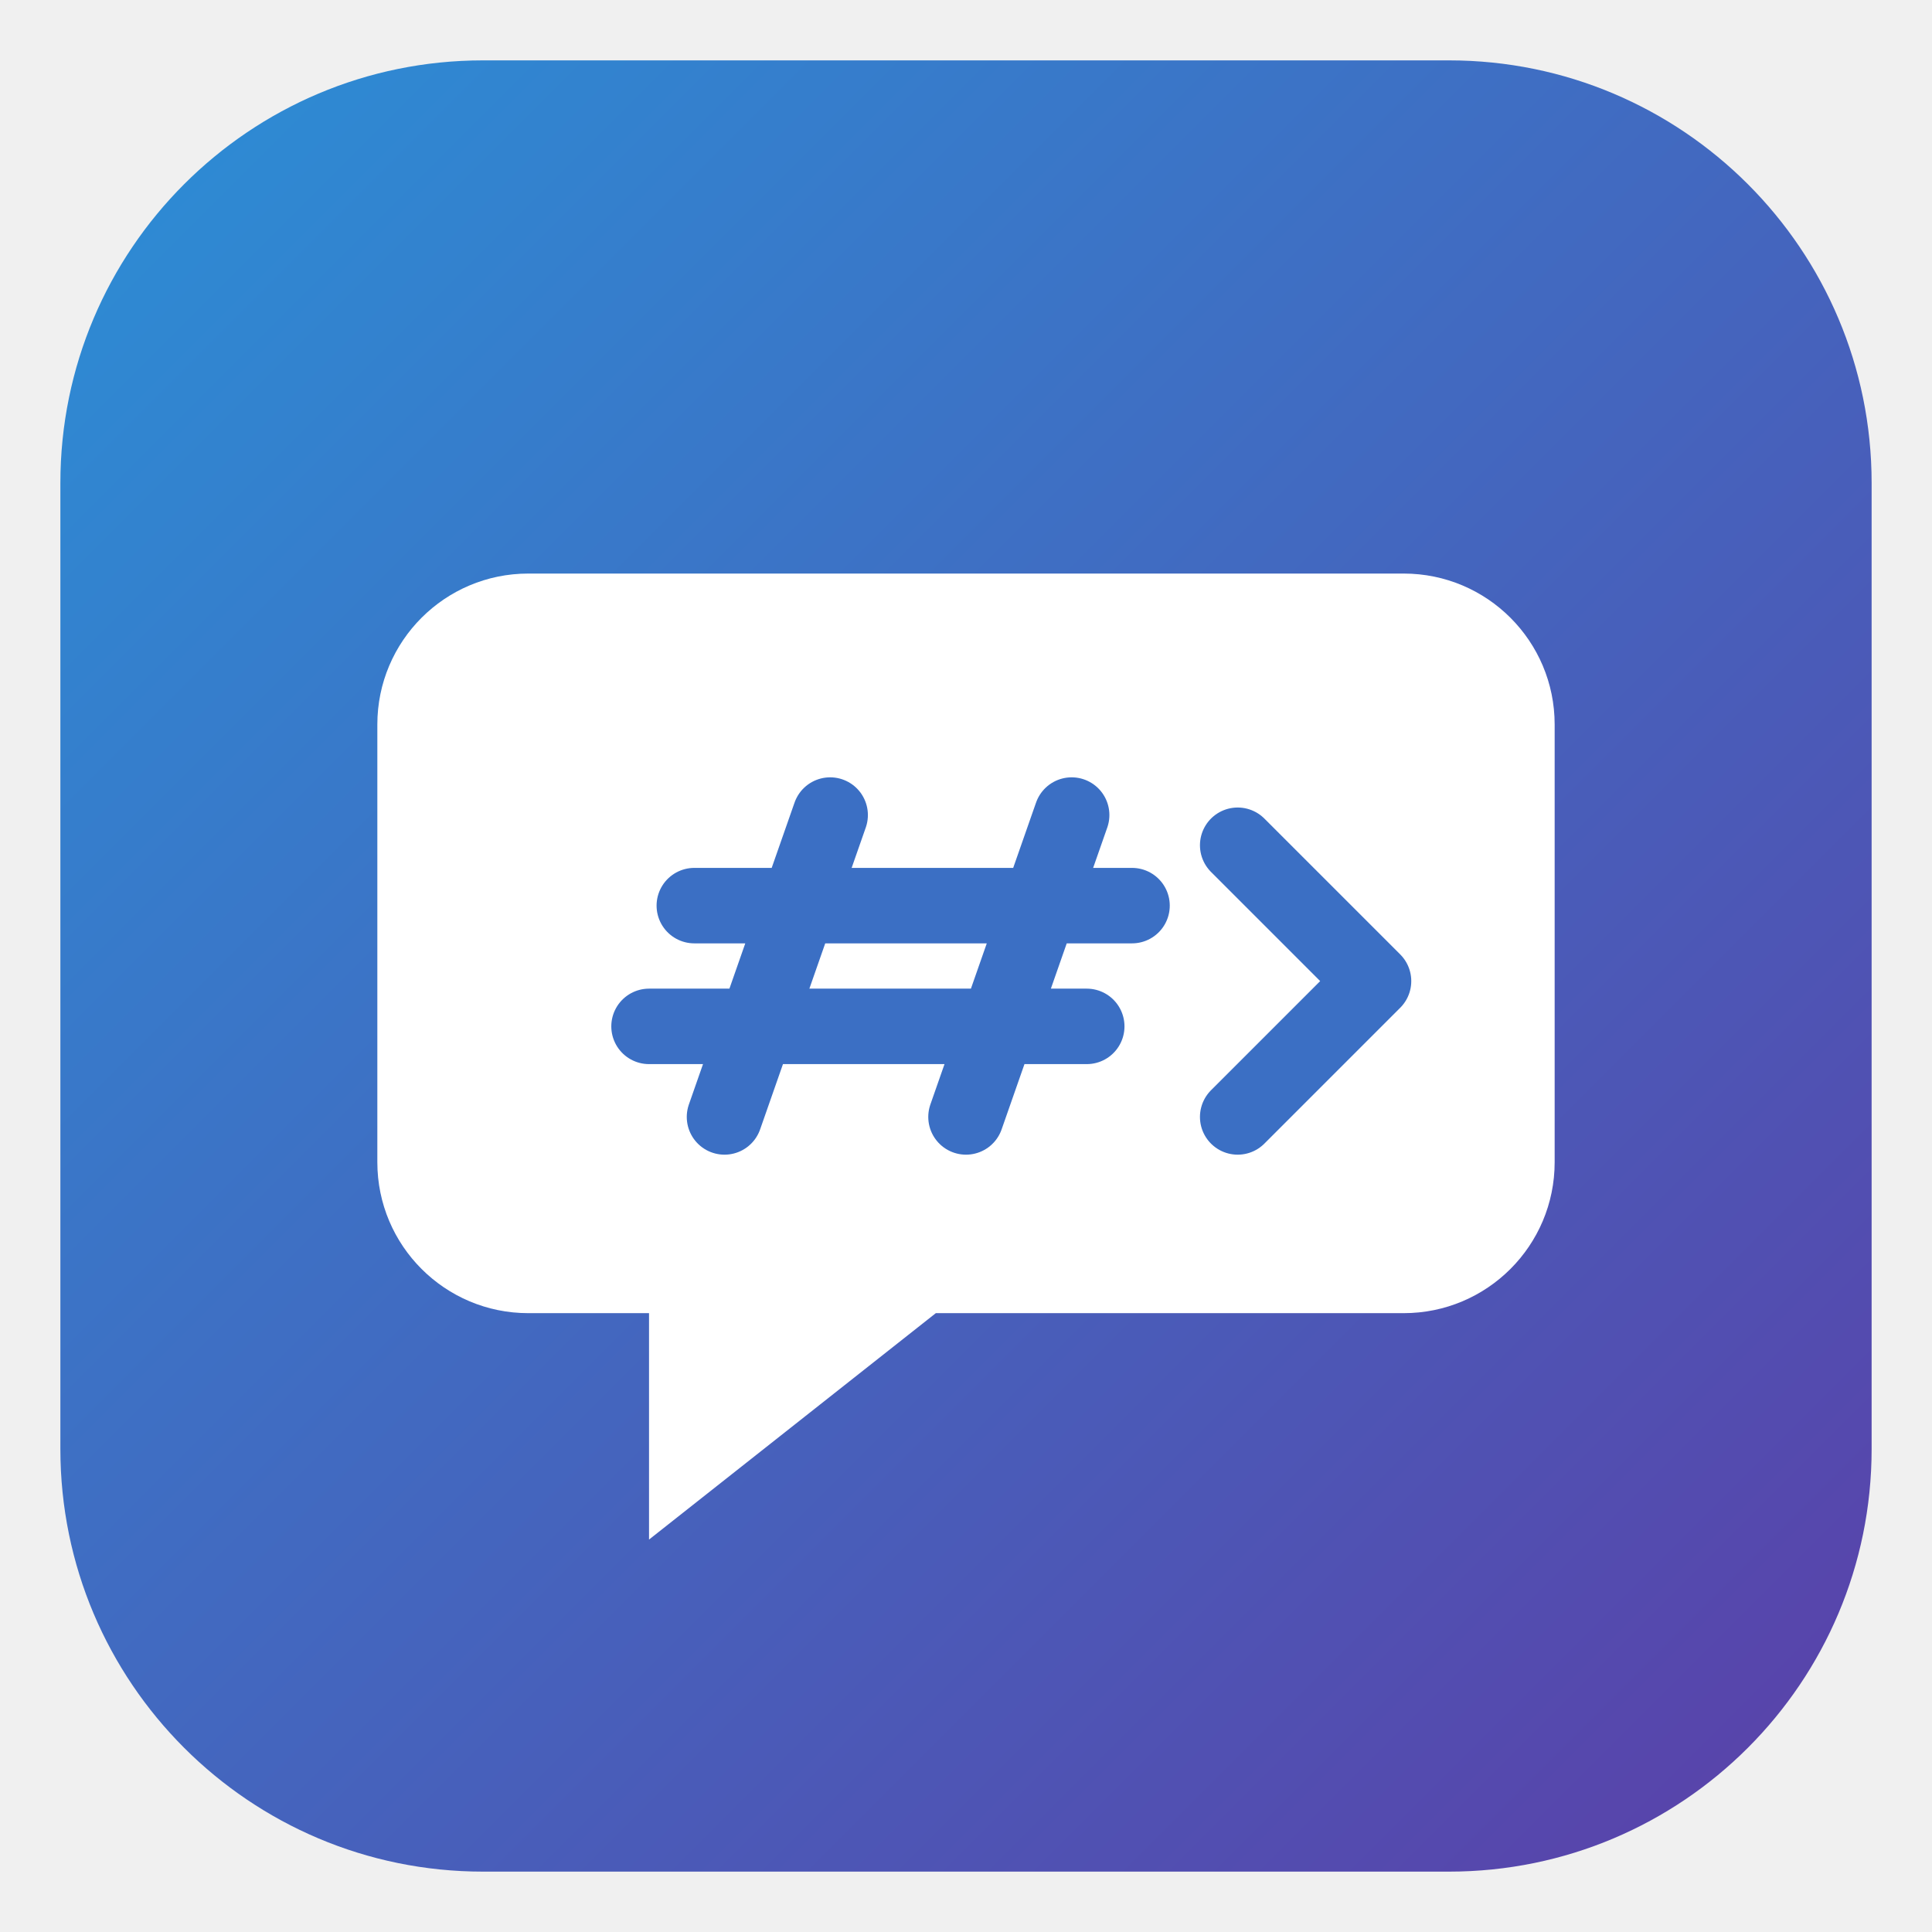
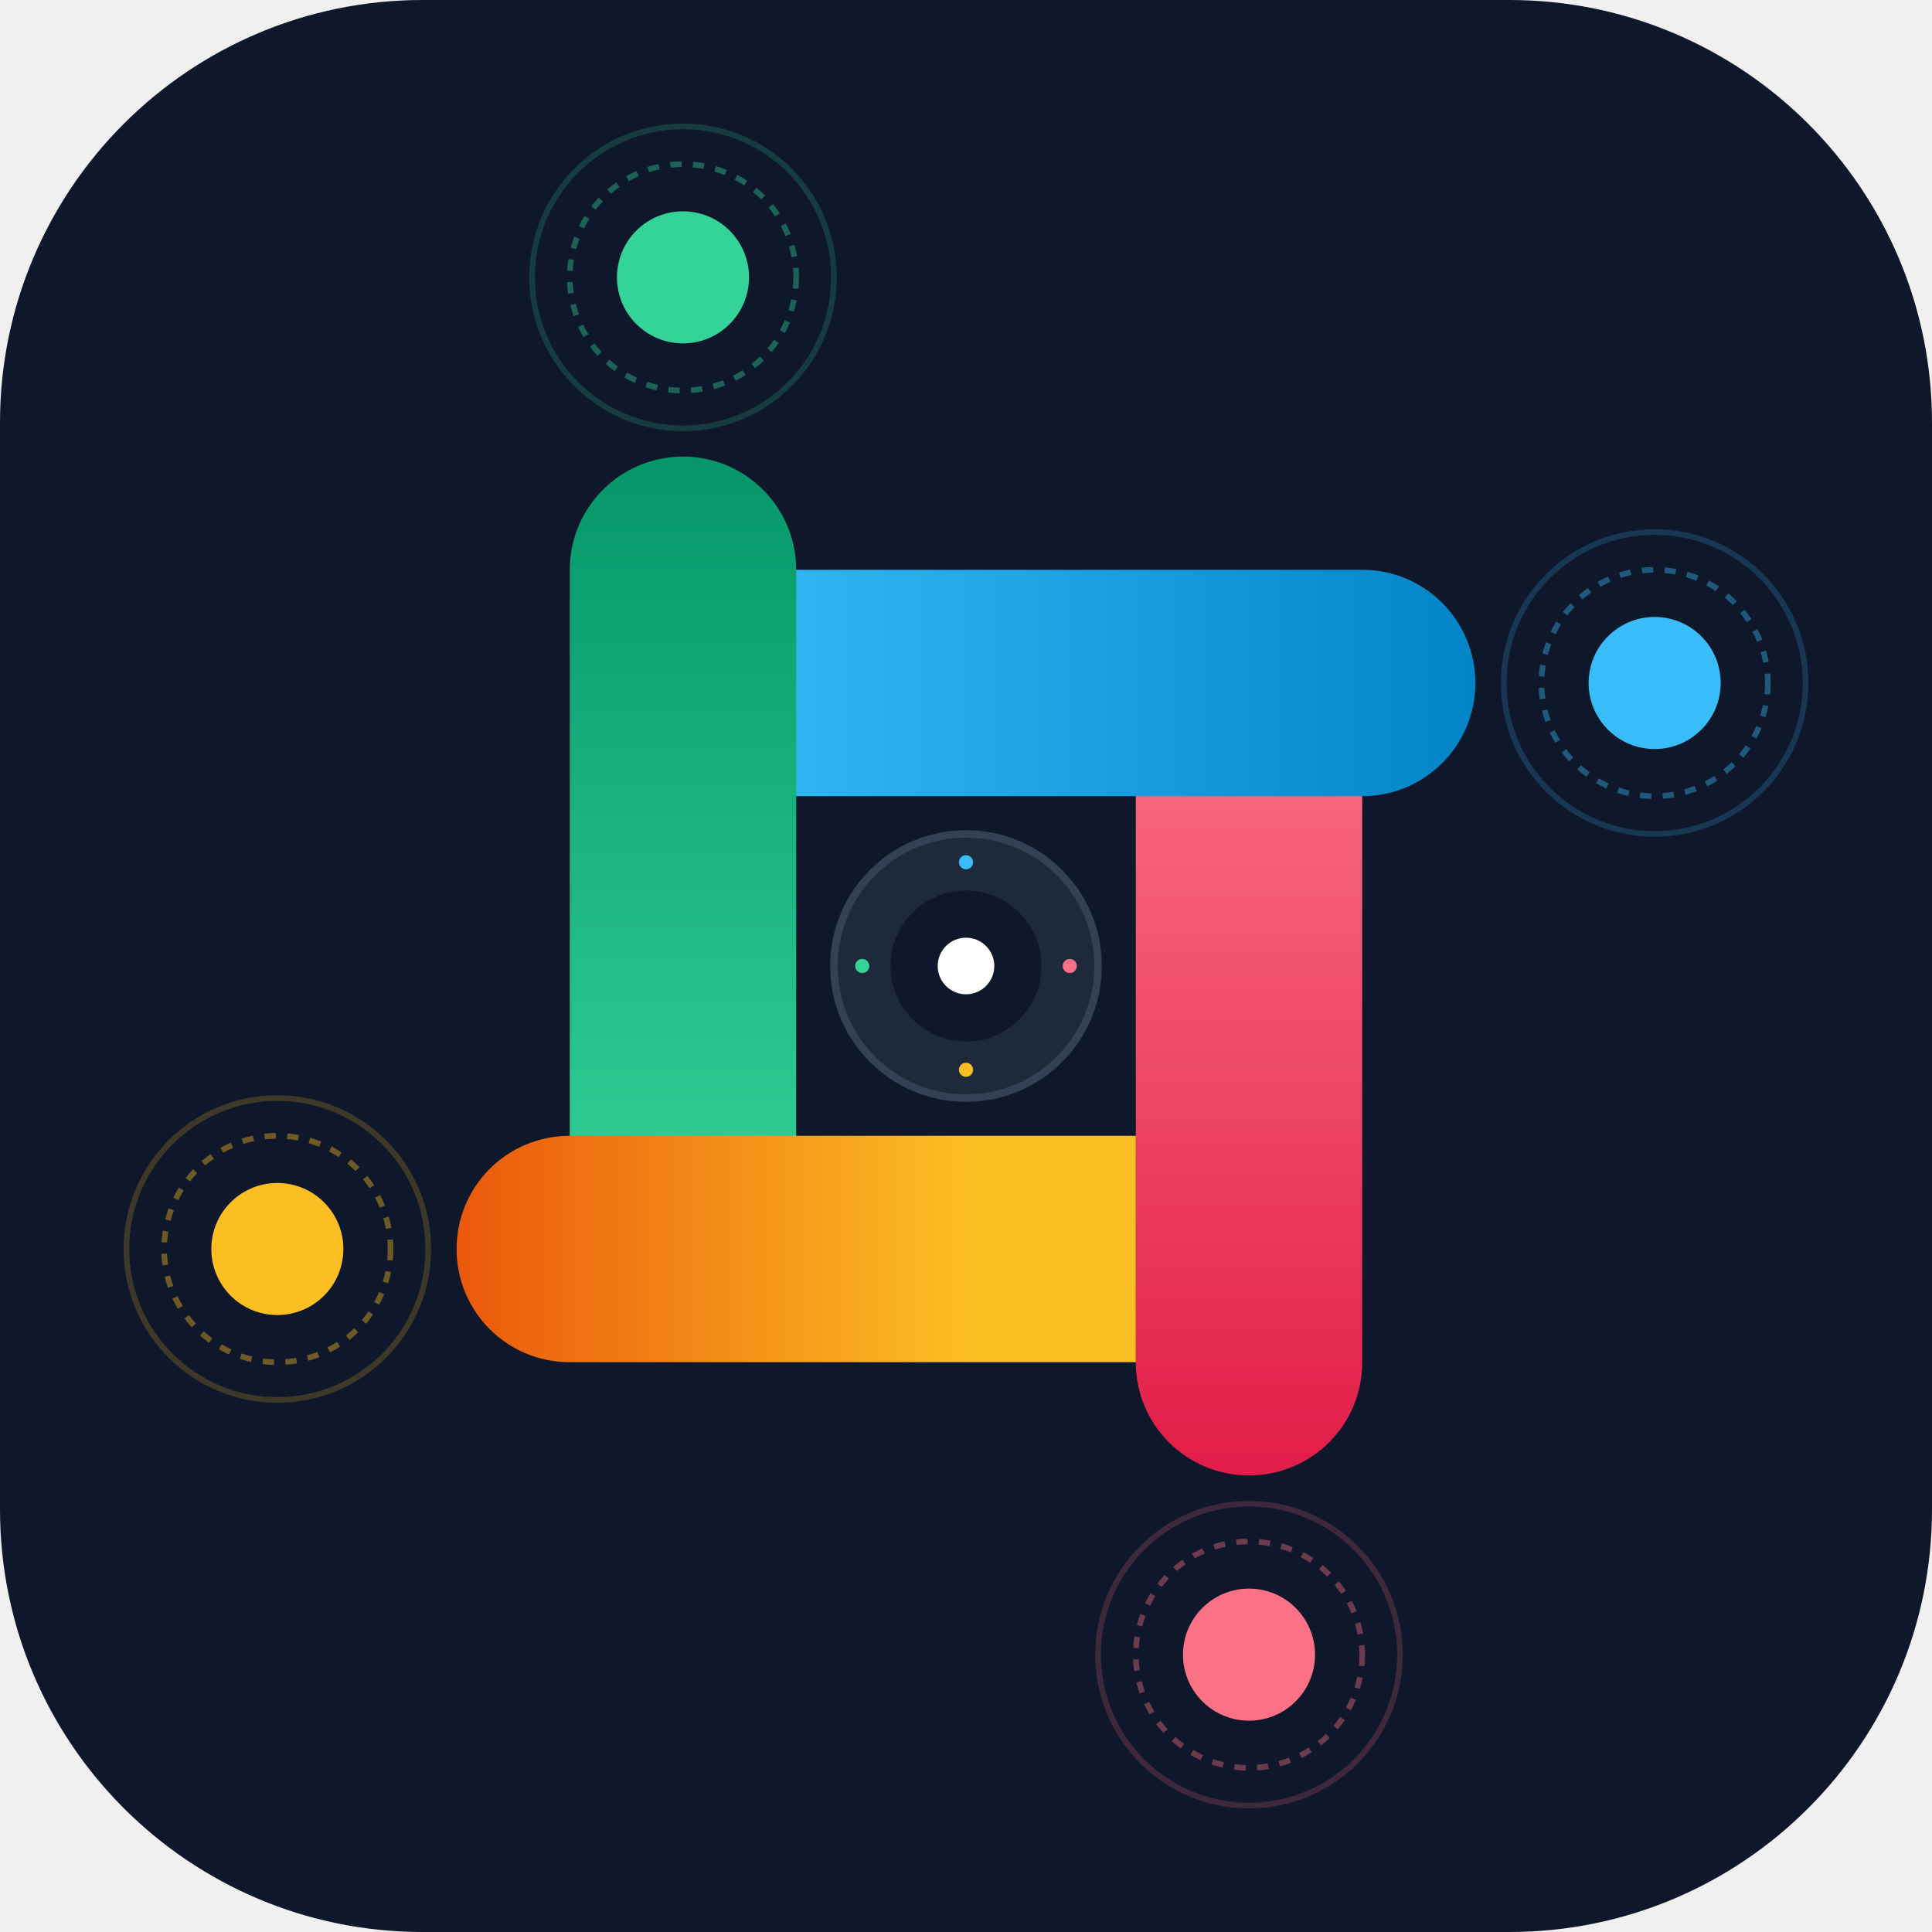
- <svg xmlns="http://www.w3.org/2000/svg" width="256" height="256" viewBox="0 0 256 256">
+ <svg xmlns="http://www.w3.org/2000/svg" viewBox="0 0 512 512" width="512" height="512" version="1.1">
  <defs>
-     <linearGradient id="bg" x1="0" y1="0" x2="1" y2="1">
-       <stop offset="0" stop-color="#2b8fd6" />
-       <stop offset="1" stop-color="#5b3fa8" />
+     <linearGradient id="flowEast" x1="104.766" y1="321.783" x2="194.566" y2="321.783" gradientTransform="matrix(2.338536,0,0,0.6681531,-64,-64)" gradientUnits="userSpaceOnUse">
+       <stop offset="0%" stop-color="#38BDF8" />
+       <stop offset="100%" stop-color="#0284C7" />
+     </linearGradient>
+     <linearGradient id="flowSouth" x1="546.282" y1="104.766" x2="546.282" y2="194.566" gradientTransform="matrix(0.6681531,0,0,2.338536,-64,-64)" gradientUnits="userSpaceOnUse">
+       <stop offset="0" stop-color="#FB7185" />
+       <stop offset="100%" stop-color="#E11D48" />
+     </linearGradient>
+     <linearGradient id="flowWest" x1="168.586" y1="505.759" x2="85.448" y2="505.759" gradientTransform="matrix(2.165064,0,0,0.7216878,-64,-64)" gradientUnits="userSpaceOnUse">
+       <stop offset="0.246" stop-color="#FBBF24" />
+       <stop offset="100%" stop-color="#EA580C" />
+     </linearGradient>
+     <linearGradient id="flowNorth" x1="321.783" y1="168.909" x2="321.783" y2="79.109" gradientTransform="matrix(0.6681531,0,0,2.338536,-64,-64)" gradientUnits="userSpaceOnUse">
+       <stop offset="0%" stop-color="#34D399" />
+       <stop offset="100%" stop-color="#059669" />
    </linearGradient>
  </defs>
-   <rect x="8" y="8" width="240" height="240" rx="56" fill="url(#bg)" />
-   <path d="M70 76h116a20 20 0 0 1 20 20v58a20 20 0 0 1-20 20h-62l-38 30v-30h-16a20 20 0 0 1-20-20V96a20 20 0 0 1 20-20z" fill="#ffffff" />
-   <path d="M110 108l-14 40M142 108l-14 40M92 120h58M86 136h58" stroke="#3b6fc4" stroke-width="10" stroke-linecap="round" fill="none" />
-   <path d="M164 112l18 18-18 18" stroke="#3b6fc4" stroke-width="10" stroke-linecap="round" stroke-linejoin="round" fill="none" />
+   <rect width="512" height="512" rx="112" fill="#0F172A" style="fill:#0f172a;fill-opacity:1" />
+   <circle cx="438.5" cy="181" r="40" fill="none" stroke="#38bdf8" stroke-width="1.5" stroke-opacity="0.2" />
+   <circle cx="438.5" cy="181" r="30" fill="none" stroke="#38bdf8" stroke-width="1.5" stroke-opacity="0.4" stroke-dasharray="3, 3" />
+   <circle cx="438.5" cy="181" r="17.5" fill="#38bdf8" style="stroke-width:1.25" />
+   <circle cx="331" cy="438.5" r="40" fill="none" stroke="#fb7185" stroke-width="1.5" stroke-opacity="0.2" />
+   <circle cx="331" cy="438.5" r="30" fill="none" stroke="#fb7185" stroke-width="1.5" stroke-opacity="0.4" stroke-dasharray="3, 3" />
+   <circle cx="331" cy="438.5" r="17.5" fill="#fb7185" style="stroke-width:1.25" />
+   <circle cx="73.5" cy="331" r="40" fill="none" stroke="#fbbf24" stroke-width="1.5" stroke-opacity="0.2" />
+   <circle cx="73.5" cy="331" r="30" fill="none" stroke="#fbbf24" stroke-width="1.5" stroke-opacity="0.4" stroke-dasharray="3, 3" />
+   <circle cx="73.5" cy="331" r="17.5" fill="#fbbf24" style="stroke-width:1.25" />
+   <circle cx="181" cy="73.5" r="40" fill="none" stroke="#34d399" stroke-width="1.5" stroke-opacity="0.2" />
+   <circle cx="181" cy="73.5" r="30" fill="none" stroke="#34d399" stroke-width="1.5" stroke-opacity="0.4" stroke-dasharray="3, 3" />
+   <circle cx="181" cy="73.5" r="17.5" fill="#34d399" style="stroke-width:1.25" />
+   <path style="fill:url(#flowSouth);stroke-width:1.25" d="m 331,181 c -16.62,0 -30,13.38 -30,30 v 90 60 c 0,16.62 13.38,30 30,30 16.62,0 30,-13.38 30,-30 V 211 c 0,-16.62 -13.38,-30 -30,-30 z" />
+   <rect x="181" y="151" width="210" height="60" rx="30" fill="url(#flowEast)" style="fill:url(#flowEast);stroke-width:1.25" />
+   <rect x="151" y="121" width="60" height="210" rx="30" fill="url(#flowNorth)" style="fill:url(#flowNorth);stroke-width:1.25" />
+   <path d="M 301,361 V 301 H 151 c -16.62,0 -30,13.38 -30,30 0,16.62 13.38,30 30,30 z" style="fill:url(#flowWest);stroke-width:1.25" />
+   <circle cx="256" cy="256" r="35" fill="#1e293b" stroke="#334155" stroke-width="2" />
+   <circle cx="256" cy="256" r="20" fill="#0f172a" style="stroke-width:1.25" />
+   <circle cx="256" cy="256" r="7.5" fill="#38bdf8" style="stroke-width:1.25;fill:#ffffff;fill-opacity:1" />
+   <circle cx="256" cy="228.5" r="1.875" fill="#38bdf8" style="stroke-width:1.25" />
+   <circle cx="283.5" cy="256" r="1.875" fill="#fb7185" style="stroke-width:1.25" />
+   <circle cx="256" cy="283.5" r="1.875" fill="#fbbf24" style="stroke-width:1.25" />
+   <circle cx="228.5" cy="256" r="1.875" fill="#34d399" style="stroke-width:1.25" />
</svg>
